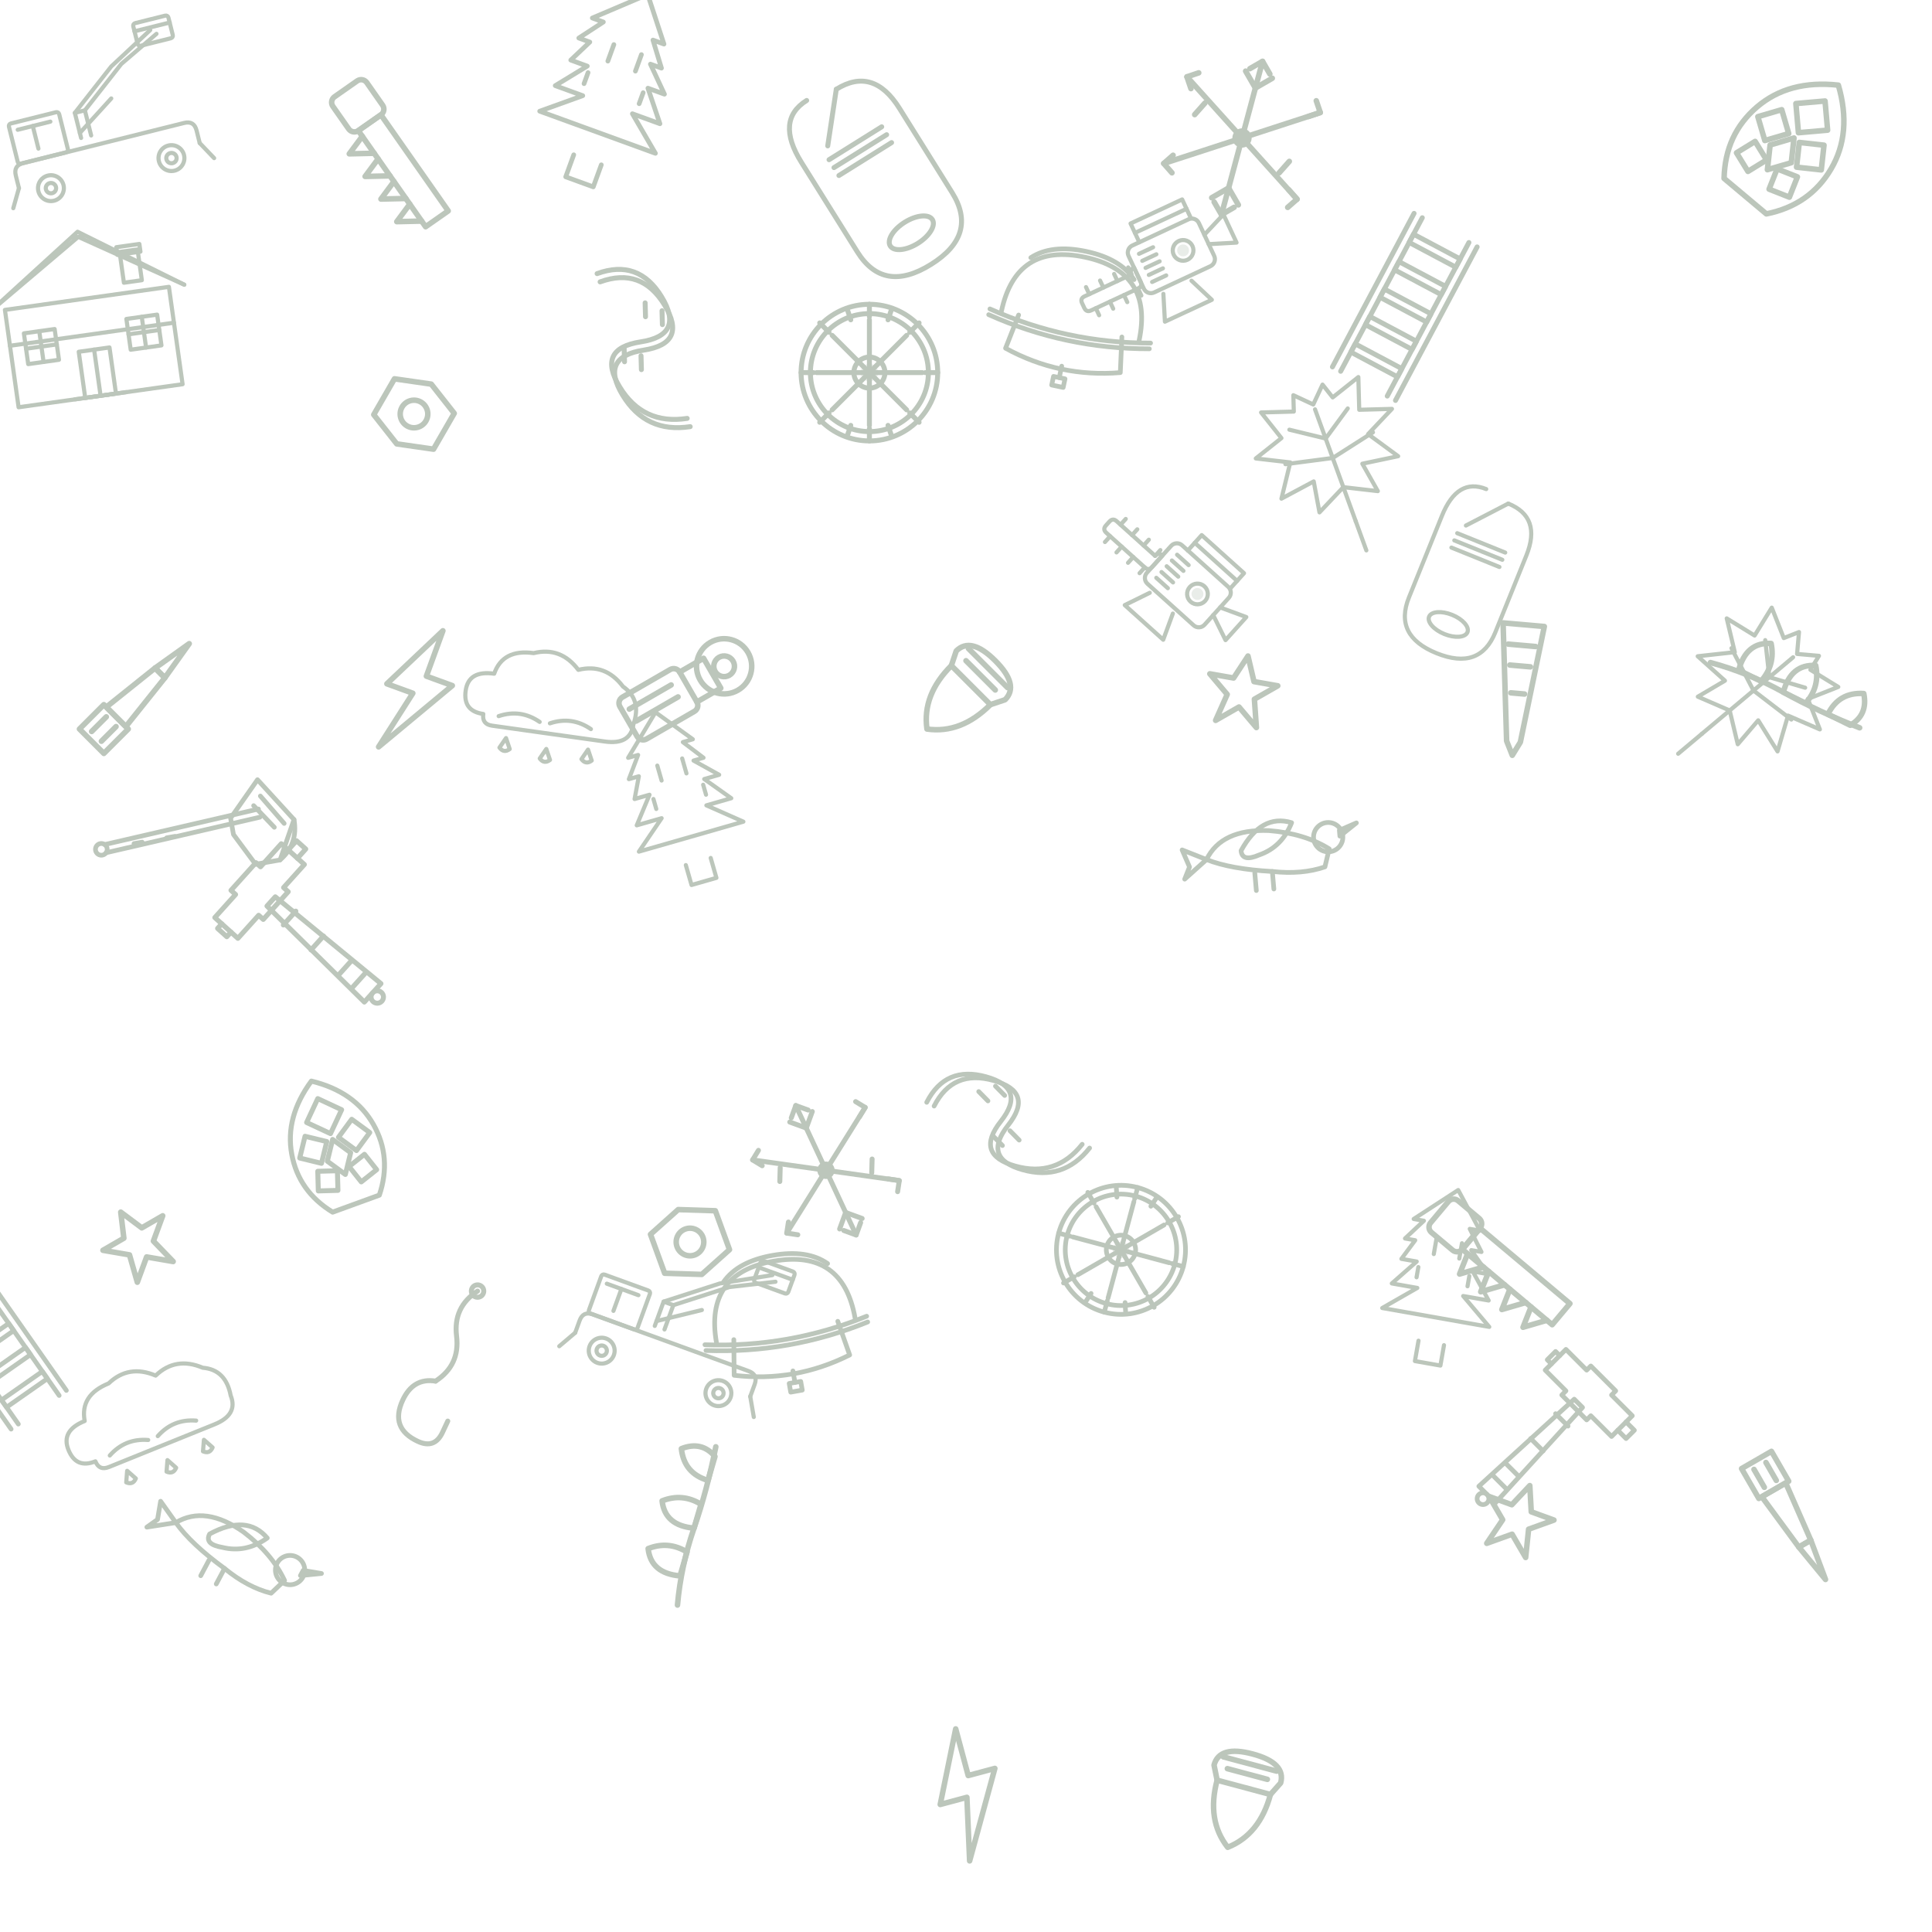
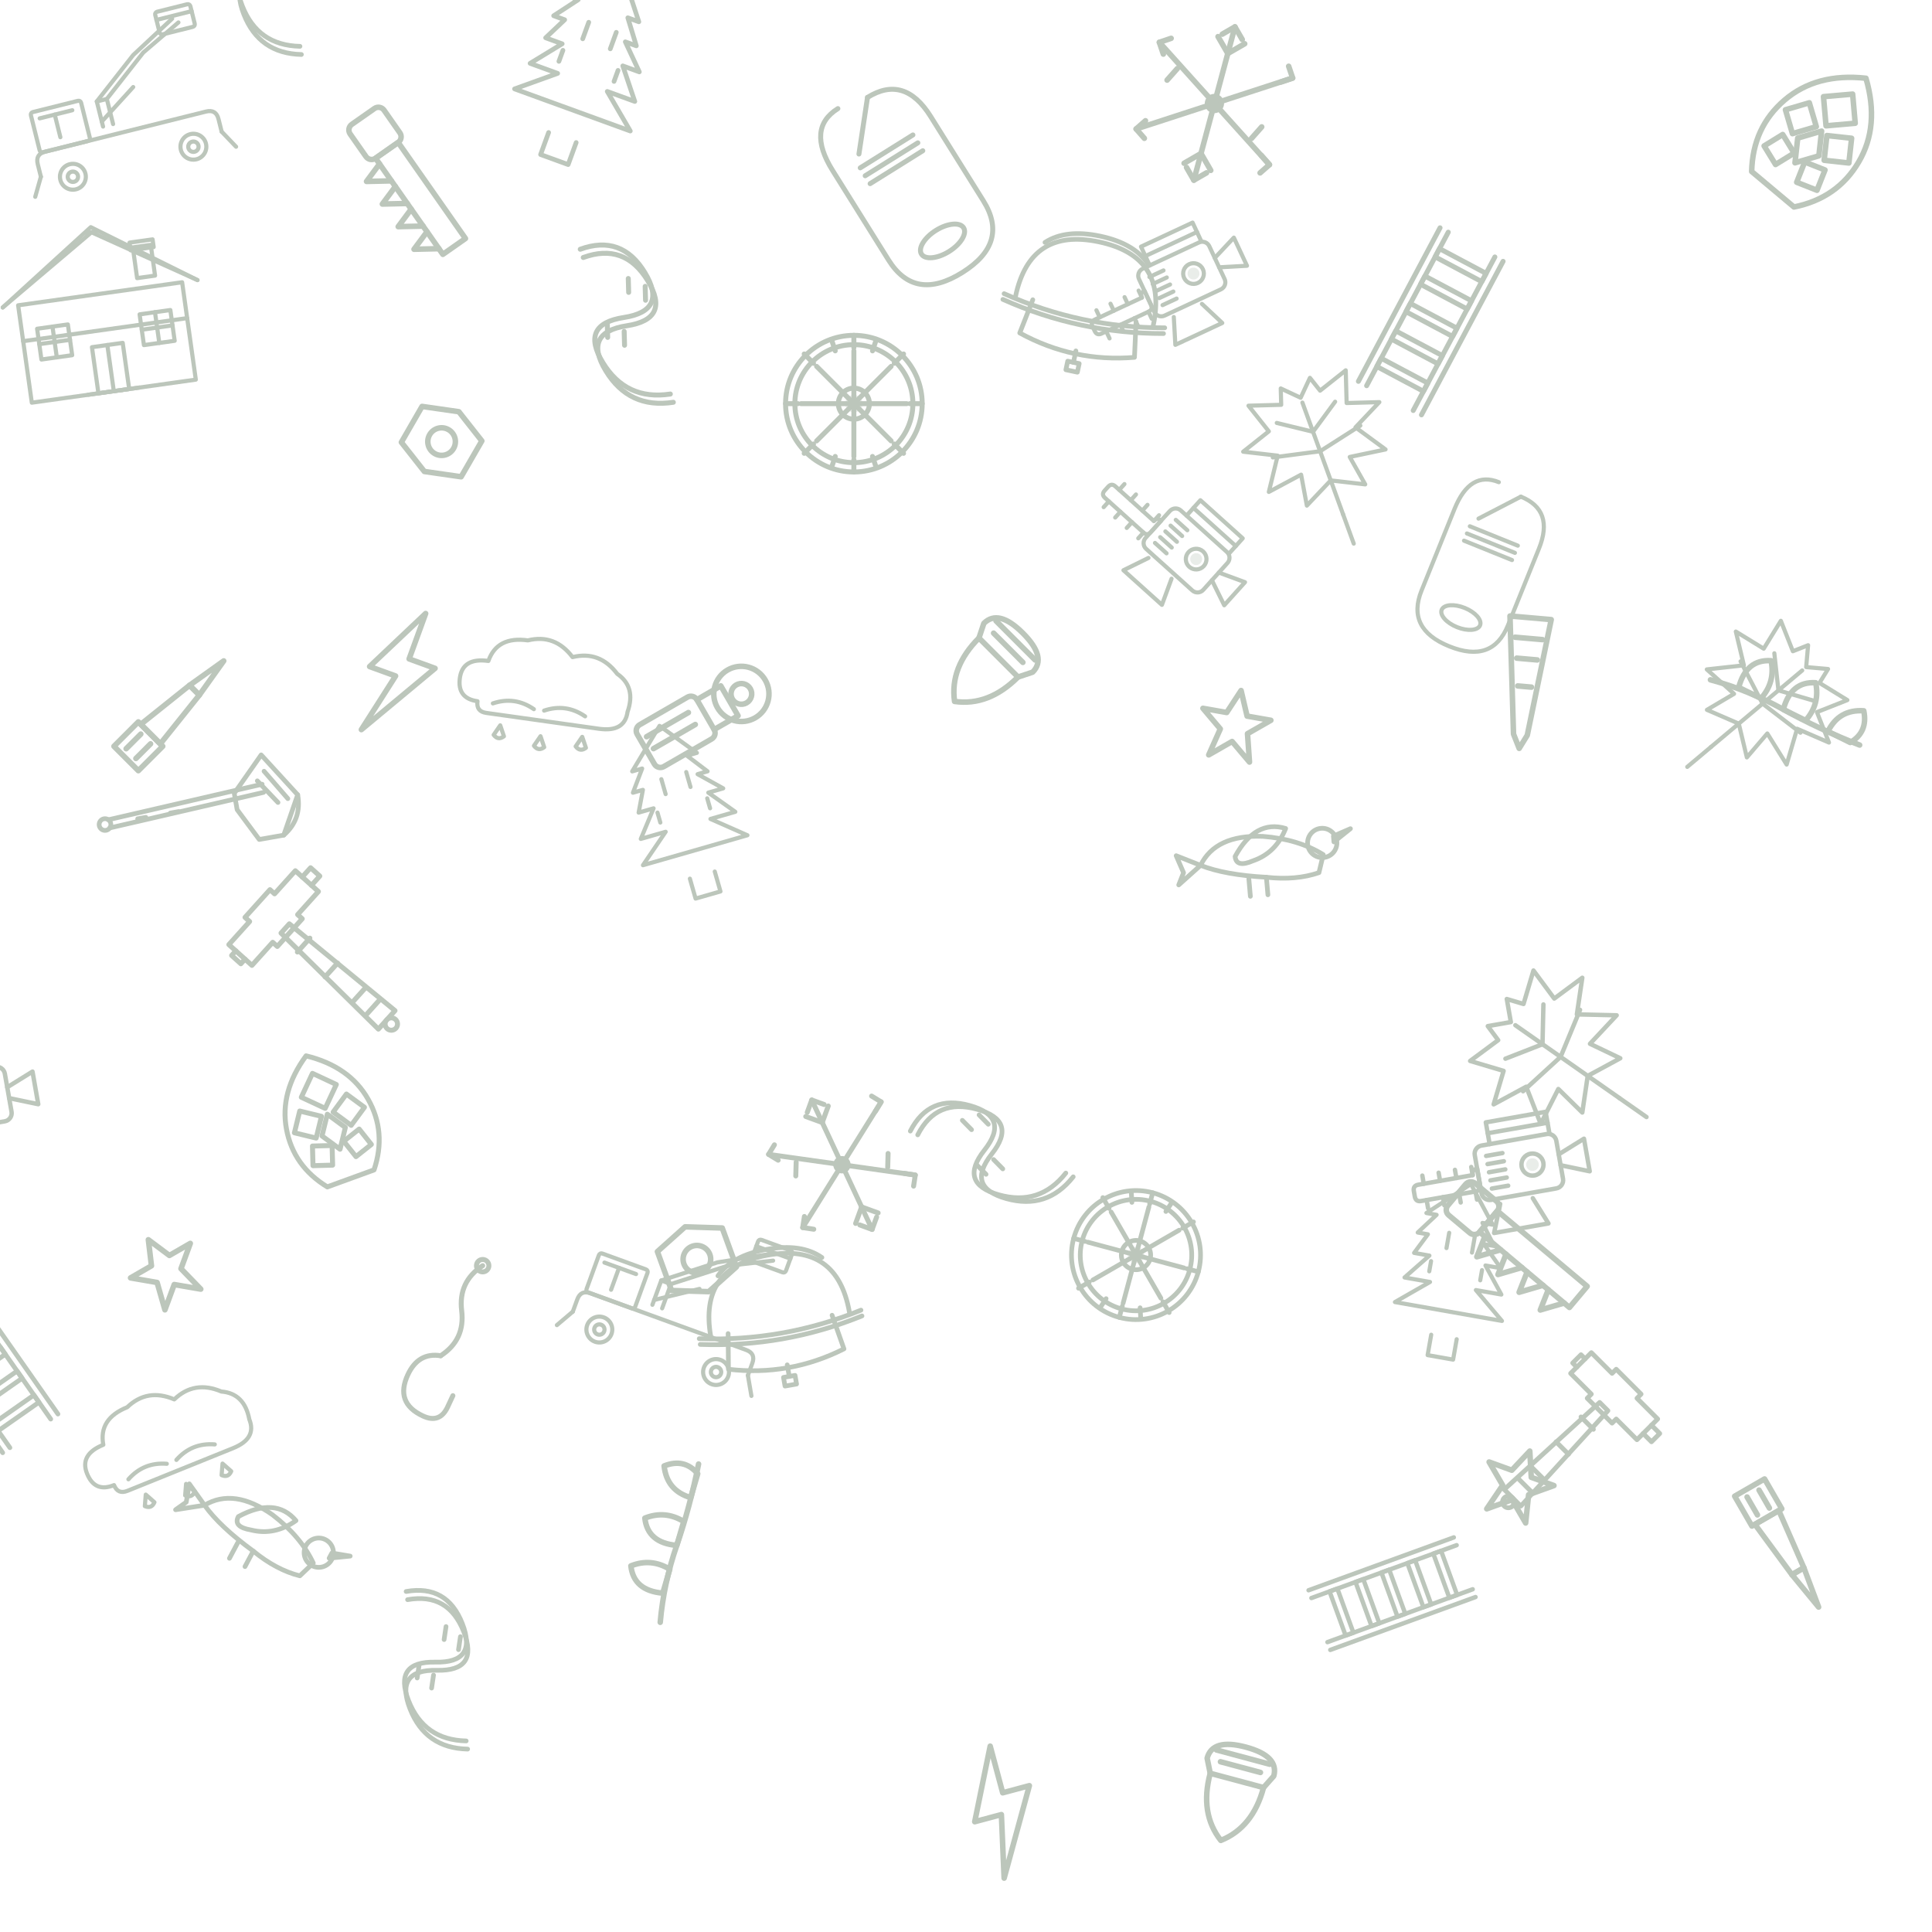
<svg xmlns="http://www.w3.org/2000/svg" viewBox="0 0 560 560" width="560" height="560">
  <defs>
    <style>
      .ic { fill: none; stroke: #2d4a2a; stroke-width: 1.6; stroke-linecap: round; stroke-linejoin: round; opacity: 0.32; }
      .ic-fill { fill: #2d4a2a; opacity: 0.32; }
    </style>
    <symbol id="tower" overflow="visible">
      <g transform="translate(-38, -34)">
        <path d="M 2 55 L 2 50 Q 2 46 6 46 L 70 46 Q 74 46 74 50 L 74 55" />
        <circle cx="14" cy="58" r="5" />
        <circle cx="14" cy="58" r="2" />
        <circle cx="62" cy="58" r="5" />
        <circle cx="62" cy="58" r="2" />
        <rect x="4" y="30" width="20" height="16" rx="1" />
        <line x1="7" y1="33" x2="20" y2="33" />
        <line x1="13" y1="33" x2="13" y2="42" />
        <path d="M 2 55 L -2 62" />
        <path d="M 74 55 L 78 62" />
        <path d="M 30 42 L 30 32 L 48 18 L 66 8" />
        <path d="M 34 42 L 34 32 L 52 18 L 68 10" />
        <line x1="30" y1="32" x2="34" y2="32" />
        <rect x="60" y="4" width="14" height="9" rx="1" />
        <line x1="60" y1="7" x2="74" y2="7" />
        <line x1="30" y1="40" x2="45" y2="30" />
      </g>
    </symbol>
    <symbol id="tree" overflow="visible">
      <g transform="translate(-30, -36)">
        <path d="M 30 62 L 30 70 L 40 70 L 40 62" />
        <path d="M 35 2 L 46 16 L 42 16 L 48 24 L 44 24 L 52 32 L 46 32 L 54 42 L 44 42 L 56 52 L 14 52 L 26 42 L 16 42 L 24 32 L 18 32 L 22 24 L 18 24 L 24 16 L 20 16 Z" />
        <line x1="30" y1="22" x2="30" y2="28" />
        <line x1="40" y1="22" x2="40" y2="28" />
        <line x1="25" y1="34" x2="25" y2="38" />
        <line x1="45" y1="34" x2="45" y2="38" />
      </g>
    </symbol>
    <symbol id="carabiner" overflow="visible">
      <g transform="translate(-20, -35)">
        <path d="M 14 2 Q 2 2 2 18 L 2 52 Q 2 68 20 68 L 20 68 Q 38 68 38 52 L 38 20 Q 38 4 24 4" />
        <line x1="24" y1="4" x2="12" y2="18" />
        <path d="M 10 22 L 30 22" />
        <path d="M 10 25 L 30 25" />
        <path d="M 10 28 L 30 28" />
        <ellipse cx="20" cy="56" rx="8" ry="4" />
      </g>
    </symbol>
    <symbol id="snowflake" overflow="visible">
      <g transform="translate(-25, -25)">
        <line x1="25" y1="2" x2="25" y2="48" />
        <line x1="5" y1="12" x2="45" y2="38" />
        <line x1="5" y1="38" x2="45" y2="12" />
        <path d="M 22 5 L 25 2 L 28 5" />
        <path d="M 22 45 L 25 48 L 28 45" />
        <path d="M 7 15 L 5 12 L 8 10" />
        <path d="M 42 36 L 45 38 L 43 41" />
        <path d="M 7 35 L 5 38 L 8 40" />
        <path d="M 42 14 L 45 12 L 43 9" />
        <line x1="25" y1="10" x2="21" y2="6" />
        <line x1="25" y1="10" x2="29" y2="6" />
        <line x1="25" y1="40" x2="21" y2="44" />
        <line x1="25" y1="40" x2="29" y2="44" />
        <line x1="12" y1="18" x2="10" y2="22" />
        <line x1="38" y1="32" x2="40" y2="28" />
        <circle cx="25" cy="25" r="2" />
      </g>
    </symbol>
    <symbol id="helmet" overflow="visible">
      <g transform="translate(-30, -26)">
        <path d="M 6 30 Q 6 6 30 6 Q 54 6 54 30" />
        <path d="M 12 10 Q 18 4 30 4 Q 42 4 48 10" />
        <path d="M 2 30 Q 30 36 58 30" />
        <path d="M 2 32 Q 30 38 58 32" />
        <path d="M 12 30 L 10 42 Q 30 48 50 42 L 48 30" />
        <line x1="30" y1="44" x2="30" y2="48" />
        <rect x="28" y="48" width="4" height="3" />
      </g>
    </symbol>
    <symbol id="chainsaw" overflow="visible">
      <g transform="translate(-35, -24)">
        <rect x="26" y="12" width="30" height="20" rx="3" />
        <line x1="30" y1="16" x2="36" y2="16" />
        <line x1="30" y1="19" x2="36" y2="19" />
        <line x1="30" y1="22" x2="36" y2="22" />
        <line x1="30" y1="25" x2="36" y2="25" />
        <line x1="30" y1="28" x2="36" y2="28" />
        <circle cx="46" cy="22" r="4" />
        <circle cx="46" cy="22" r="1.5" class="ic-fill" />
        <path d="M 32 12 L 32 4 L 54 4 L 54 12" />
        <path d="M 32 8 L 54 8" />
        <path d="M 56 20 L 66 16 L 66 28 L 56 24" />
        <path d="M 26 20 Q 24 20 24 22 L 4 22 Q 2 22 2 24 L 2 26 Q 2 28 4 28 L 24 28 Q 26 28 26 26 Z" />
        <line x1="6" y1="22" x2="6" y2="19" />
        <line x1="12" y1="22" x2="12" y2="19" />
        <line x1="18" y1="22" x2="18" y2="19" />
        <line x1="24" y1="22" x2="24" y2="19" />
        <line x1="6" y1="28" x2="6" y2="31" />
        <line x1="12" y1="28" x2="12" y2="31" />
        <line x1="18" y1="28" x2="18" y2="31" />
        <line x1="24" y1="28" x2="24" y2="31" />
        <path d="M 32 34 L 28 44 L 48 44 L 44 34" />
      </g>
    </symbol>
    <symbol id="cutter" overflow="visible">
      <g transform="translate(-25, -25)">
        <circle cx="25" cy="25" r="22" />
        <circle cx="25" cy="25" r="19" />
        <line x1="25" y1="3" x2="25" y2="7" />
        <line x1="25" y1="43" x2="25" y2="47" />
        <line x1="3" y1="25" x2="7" y2="25" />
        <line x1="43" y1="25" x2="47" y2="25" />
        <line x1="9" y1="9" x2="12" y2="12" />
        <line x1="38" y1="38" x2="41" y2="41" />
        <line x1="9" y1="41" x2="12" y2="38" />
        <line x1="38" y1="12" x2="41" y2="9" />
        <line x1="18" y1="5" x2="19" y2="8" />
        <line x1="32" y1="5" x2="31" y2="8" />
        <line x1="18" y1="45" x2="19" y2="42" />
        <line x1="32" y1="45" x2="31" y2="42" />
        <line x1="25" y1="8" x2="25" y2="42" />
        <line x1="8" y1="25" x2="42" y2="25" />
        <line x1="13" y1="13" x2="37" y2="37" />
        <line x1="13" y1="37" x2="37" y2="13" />
        <circle cx="25" cy="25" r="5" />
        <circle cx="25" cy="25" r="2" class="ic-fill" />
      </g>
    </symbol>
    <symbol id="pinecone" overflow="visible">
      <g transform="translate(-18, -24)">
        <path d="M 10 46 Q 2 36 4 24 Q 6 12 18 4 Q 30 12 32 24 Q 34 36 26 46 Z" />
        <path d="M 18 10 L 12 16 L 18 22 L 24 16 Z" />
        <path d="M 10 20 L 6 26 L 12 30 L 16 24 Z" />
        <path d="M 26 20 L 30 26 L 24 30 L 20 24 Z" />
        <path d="M 18 24 L 14 30 L 18 36 L 22 30 Z" />
        <path d="M 10 32 L 8 38 L 14 40 L 16 34 Z" />
        <path d="M 26 32 L 28 38 L 22 40 L 20 34 Z" />
      </g>
    </symbol>
    <symbol id="maple" overflow="visible">
      <g transform="translate(-30, -35)">
        <path d="M 30 56 L 30 42 L 18 48 L 20 36 L 6 38 L 14 26 L 2 20 L 14 16 L 10 4 L 22 8 L 24 2 L 30 8 L 36 2 L 38 8 L 50 4 L 46 16 L 58 20 L 46 26 L 54 38 L 40 36 L 42 48 L 30 42 Z" />
        <line x1="30" y1="42" x2="30" y2="10" />
        <line x1="30" y1="22" x2="18" y2="14" />
        <line x1="30" y1="22" x2="42" y2="14" />
        <line x1="30" y1="30" x2="12" y2="26" />
        <line x1="30" y1="30" x2="48" y2="26" />
        <line x1="30" y1="56" x2="30" y2="68" />
      </g>
    </symbol>
    <symbol id="rope" overflow="visible">
      <g transform="translate(-26, -27)">
        <path d="M 2 12 Q 12 2 24 10 Q 36 18 24 26 Q 12 34 24 42 Q 36 50 48 42" />
        <path d="M 4 14 Q 14 4 26 12 Q 38 20 26 28 Q 14 36 26 44 Q 38 52 50 44" />
        <line x1="20" y1="14" x2="22" y2="18" />
        <line x1="26" y1="14" x2="28" y2="18" />
        <line x1="20" y1="30" x2="22" y2="34" />
        <line x1="26" y1="30" x2="28" y2="34" />
      </g>
    </symbol>
    <symbol id="ladder" overflow="visible">
      <g transform="translate(-15, -30)">
        <line x1="4" y1="2" x2="4" y2="58" />
        <line x1="7" y1="2" x2="7" y2="58" />
        <line x1="24" y1="2" x2="24" y2="58" />
        <line x1="27" y1="2" x2="27" y2="58" />
        <rect x="7" y="8" width="17" height="3" />
        <rect x="7" y="18" width="17" height="3" />
        <rect x="7" y="28" width="17" height="3" />
        <rect x="7" y="38" width="17" height="3" />
        <rect x="7" y="48" width="17" height="3" />
      </g>
    </symbol>
    <symbol id="hammer" overflow="visible">
      <g transform="translate(-22, -31)">
        <path d="M 18 14 L 22 14 L 24 58 L 16 58 Z" />
        <line x1="17" y1="22" x2="23" y2="22" />
        <line x1="17" y1="34" x2="23" y2="34" />
        <line x1="17" y1="46" x2="23" y2="46" />
        <line x1="17" y1="52" x2="23" y2="52" />
        <path d="M 4 4 L 14 4 L 14 2 L 26 2 L 26 4 L 36 4 L 36 14 L 26 14 L 26 16 L 14 16 L 14 14 L 4 14 Z" />
        <path d="M 4 7 L 2 7 L 2 11 L 4 11" />
        <path d="M 36 7 L 40 7 L 40 11 L 36 11" />
        <circle cx="20" cy="60" r="2" />
      </g>
    </symbol>
    <symbol id="house" overflow="visible">
      <g transform="translate(-40, -35)">
        <path d="M 2 28 L 40 2 L 78 28" />
        <path d="M 2 28 L 40 4 L 78 28" />
        <line x1="38" y1="4" x2="42" y2="4" />
        <rect x="55" y="12" width="7" height="12" />
        <rect x="54" y="10" width="9" height="3" />
        <rect x="8" y="28" width="64" height="38" />
        <line x1="8" y1="42" x2="72" y2="42" />
        <rect x="14" y="38" width="12" height="12" />
        <line x1="20" y1="38" x2="20" y2="50" />
        <line x1="14" y1="44" x2="26" y2="44" />
        <rect x="54" y="38" width="12" height="12" />
        <line x1="60" y1="38" x2="60" y2="50" />
        <line x1="54" y1="44" x2="66" y2="44" />
        <rect x="34" y="48" width="12" height="18" />
        <line x1="40" y1="48" x2="40" y2="66" />
        <line x1="30" y1="66" x2="50" y2="66" />
      </g>
    </symbol>
    <symbol id="axe" overflow="visible">
      <g transform="translate(-28, -30)">
        <line x1="2" y1="52" x2="38" y2="12" />
        <line x1="4" y1="54" x2="40" y2="14" />
        <line x1="10" y1="46" x2="12" y2="44" />
        <line x1="18" y1="38" x2="20" y2="36" />
        <circle cx="2" cy="54" r="2" />
        <path d="M 32 4 L 50 8 L 54 22 L 48 28 L 36 24 L 32 20 Z" />
        <path d="M 36 8 L 48 11" />
        <line x1="36" y1="12" x2="46" y2="14" />
        <path d="M 50 8 Q 56 14 54 22" />
      </g>
    </symbol>
    <symbol id="cloud" overflow="visible">
      <g transform="translate(-36, -24)">
        <path d="M 10 32 Q 2 32 2 24 Q 2 16 12 16 Q 14 6 26 6 Q 36 2 44 10 Q 54 6 62 14 Q 70 18 68 28 Q 68 36 58 36 L 14 36 Q 10 36 10 32 Z" />
        <path d="M 16 32 Q 24 28 32 32" />
        <path d="M 36 32 Q 44 28 52 32" />
        <path d="M 20 40 L 18 44 Q 20 46 22 44 Z" />
        <path d="M 36 42 L 34 46 Q 36 48 38 46 Z" />
        <path d="M 52 40 L 50 44 Q 52 46 54 44 Z" />
      </g>
    </symbol>
    <symbol id="bird" overflow="visible">
      <g transform="translate(-27, -20)">
        <path d="M 2 24 Q 8 14 24 16 Q 36 18 44 24 L 42 30 Q 34 32 24 30 Q 10 28 2 24 Z" />
        <circle cx="44" cy="20" r="5" />
        <path d="M 48 18 L 54 16 L 48 20 Z" />
        <path d="M 14 22 Q 22 10 32 14 Q 28 22 20 24 Q 14 26 14 22 Z" />
        <path d="M 2 24 L -6 20 L -4 26 L -6 30 Z" />
        <line x1="18" y1="30" x2="18" y2="36" />
        <line x1="24" y1="30" x2="24" y2="36" />
      </g>
    </symbol>
    <symbol id="saw" overflow="visible">
      <g transform="translate(-25, -18)">
        <rect x="2" y="20" width="12" height="12" rx="2" />
        <path d="M 14 22 L 48 22 L 48 30 L 14 30 Z" />
        <path d="M 16 30 L 18 36 L 22 30 M 24 30 L 26 36 L 30 30 M 32 30 L 34 36 L 38 30 M 40 30 L 42 36 L 46 30" />
      </g>
    </symbol>
    <symbol id="screwdriver" overflow="visible">
      <g transform="translate(-22, -14)">
        <path d="M 2 10 L 2 20 L 12 20 L 12 10 Z" />
        <line x1="4" y1="13" x2="10" y2="13" />
        <line x1="4" y1="17" x2="10" y2="17" />
        <path d="M 12 11 L 12 19 L 30 17 L 30 13 Z" />
        <path d="M 30 13 L 42 15 L 30 17 Z" />
      </g>
    </symbol>
    <symbol id="nut" overflow="visible">
      <g transform="translate(-14, -12)">
        <path d="M 4 6 L 14 2 L 24 6 L 24 18 L 14 22 L 4 18 Z" />
        <circle cx="14" cy="12" r="4" />
      </g>
    </symbol>
    <symbol id="bolt" overflow="visible">
      <g transform="translate(-10, -21)">
        <path d="M 12 2 L 2 22 L 10 22 L 6 40 L 20 16 L 12 16 Z" />
      </g>
    </symbol>
    <symbol id="grinder" overflow="visible">
      <g transform="translate(-22, -16)">
        <rect x="2" y="8" width="20" height="14" rx="2" />
        <line x1="4" y1="12" x2="18" y2="12" />
        <line x1="4" y1="16" x2="18" y2="16" />
        <path d="M 22 10 L 30 10 L 30 20 L 22 20" />
        <circle cx="34" cy="15" r="8" />
        <circle cx="34" cy="15" r="3" />
      </g>
    </symbol>
    <symbol id="acorn" overflow="visible">
      <g transform="translate(-12, -16)">
        <path d="M 2 10 Q 2 4 12 4 Q 22 4 22 10 L 20 14 L 4 14 Z" />
        <line x1="4" y1="7" x2="20" y2="7" />
        <line x1="6" y1="10" x2="18" y2="10" />
        <path d="M 4 14 Q 4 26 12 32 Q 20 26 20 14" />
      </g>
    </symbol>
    <symbol id="icicle" overflow="visible">
      <g transform="translate(-8, -21)">
        <path d="M 2 2 L 14 2 L 10 36 L 8 40 L 6 36 Z" />
        <line x1="4" y1="8" x2="12" y2="8" />
        <line x1="5" y1="14" x2="11" y2="14" />
        <line x1="6" y1="22" x2="10" y2="22" />
      </g>
    </symbol>
    <symbol id="branch" overflow="visible">
      <g transform="translate(-21, -21)">
        <path d="M 2 38 Q 10 30 20 24 Q 30 18 40 10" />
        <path d="M 8 32 Q 2 26 6 20 Q 12 22 14 28 Z" />
        <path d="M 20 24 Q 14 18 18 12 Q 24 14 26 20 Z" />
        <path d="M 32 16 Q 28 10 32 4 Q 38 6 38 12 Z" />
      </g>
    </symbol>
    <symbol id="hook" overflow="visible">
      <g transform="translate(-14, -28)">
        <path d="M 15 2 Q 10 10 15 18 Q 20 26 15 34" />
        <path d="M 15 34 Q 8 36 8 44 Q 8 54 18 54 Q 24 54 24 48 L 24 44" />
        <circle cx="15" cy="2" r="2" />
      </g>
    </symbol>
    <symbol id="star" overflow="visible">
      <g transform="translate(-12, -12)">
        <path d="M 12 2 L 15 9 L 22 9 L 16 14 L 18 22 L 12 17 L 6 22 L 8 14 L 2 9 L 9 9 Z" />
      </g>
    </symbol>
  </defs>
  <g class="ic">
-     <use href="#tower" x="40" y="40" transform="rotate(-14 40 40) scale(0.75)" />
-     <use href="#saw" x="120" y="40" transform="rotate(55 120 40)" />
-     <use href="#tree" x="200" y="40" transform="rotate(20 200 40) scale(0.85)" />
-     <use href="#carabiner" x="280" y="40" transform="rotate(-32 280 40) scale(0.9)" />
-     <use href="#snowflake" x="360" y="40" transform="rotate(15 360 40)" />
-     <use href="#chainsaw" x="440" y="40" transform="rotate(-25 440 40) scale(0.75)" />
-     <use href="#pinecone" x="520" y="40" transform="rotate(40 520 40)" />
-     <use href="#house" x="40" y="120" transform="rotate(-8 40 120) scale(0.75)" />
-     <use href="#nut" x="120" y="120" transform="rotate(30 120 120)" />
-     <use href="#rope" x="200" y="120" transform="rotate(25 200 120) scale(0.9)" />
-     <use href="#cutter" x="280" y="120" transform="rotate(0 280 120) scale(0.9)" />
-     <use href="#helmet" x="360" y="120" transform="rotate(12 360 120) scale(0.85)" />
-     <use href="#ladder" x="440" y="120" transform="rotate(28 440 120) scale(0.9)" />
-     <use href="#maple" x="520" y="120" transform="rotate(-20 520 120) scale(0.75)" />
-     <use href="#screwdriver" x="40" y="200" transform="rotate(-45 40 200)" />
-     <use href="#bolt" x="120" y="200" transform="rotate(20 120 200)" />
-     <use href="#grinder" x="200" y="200" transform="rotate(-30 200 200)" />
-     <use href="#acorn" x="280" y="200" transform="rotate(45 280 200)" />
-     <use href="#star" x="360" y="200" transform="rotate(10 360 200)" />
-     <use href="#icicle" x="440" y="200" transform="rotate(5 440 200)" />
-     <use href="#branch" x="520" y="200" transform="rotate(60 520 200)" />
-     <use href="#axe" x="40" y="280" transform="rotate(35 40 280) scale(0.85)" />
-     <use href="#hammer" x="120" y="280" transform="rotate(-48 120 280) scale(0.9)" />
-     <use href="#cloud" x="200" y="280" transform="rotate(8 200 280) scale(0.75)" />
-     <use href="#tree" x="280" y="280" transform="rotate(-16 280 280) scale(0.75)" />
-     <use href="#chainsaw" x="360" y="280" transform="rotate(42 360 280) scale(0.75)" />
-     <use href="#bird" x="440" y="280" transform="rotate(-5 440 280) scale(0.85)" />
-     <use href="#carabiner" x="520" y="280" transform="rotate(22 520 280) scale(0.75)" />
-     <use href="#star" x="40" y="360" transform="rotate(-30 40 360)" />
-     <use href="#pinecone" x="120" y="360" transform="rotate(-20 120 360) scale(0.9)" />
-     <use href="#nut" x="200" y="360" transform="rotate(-20 200 360)" />
-     <use href="#snowflake" x="280" y="360" transform="rotate(-25 280 360) scale(0.9)" />
-     <use href="#rope" x="360" y="360" transform="rotate(-18 360 360) scale(0.85)" />
-     <use href="#saw" x="440" y="360" transform="rotate(40 440 360)" />
-     <use href="#maple" x="520" y="360" transform="rotate(50 520 360) scale(0.75)" />
-     <use href="#ladder" x="40" y="440" transform="rotate(-35 40 440) scale(0.85)" />
-     <use href="#hook" x="120" y="440" transform="rotate(25 120 440) scale(0.9)" />
-     <use href="#branch" x="200" y="440" transform="rotate(-40 200 440)" />
-     <use href="#helmet" x="280" y="440" transform="rotate(-10 280 440) scale(0.85)" />
-     <use href="#cutter" x="360" y="440" transform="rotate(15 360 440) scale(0.85)" />
-     <use href="#star" x="440" y="440" transform="rotate(20 440 440)" />
-     <use href="#screwdriver" x="520" y="440" transform="rotate(60 520 440)" />
-     <use href="#bird" x="40" y="520" transform="rotate(28 40 520) scale(0.85)" />
-     <use href="#cloud" x="120" y="520" transform="rotate(-22 120 520) scale(0.75)" />
-     <use href="#tower" x="200" y="520" transform="rotate(20 200 520) scale(0.75)" />
-     <use href="#bolt" x="280" y="520" transform="rotate(-15 280 520)" />
-     <use href="#acorn" x="360" y="520" transform="rotate(15 360 520)" />
-     <use href="#hammer" x="440" y="520" transform="rotate(45 440 520) scale(0.85)" />
-     <use href="#tree" x="520" y="520" transform="rotate(10 520 520) scale(0.75)" />
+     <use href="#tower" x="48" y="35" transform="rotate(-14 48 35) scale(0.75)" />
+     <use href="#saw" x="125" y="48" transform="rotate(55 125 48)" />
+     <use href="#tree" x="192" y="32" transform="rotate(20 192 32) scale(0.85)" />
+     <use href="#carabiner" x="290" y="42" transform="rotate(-32 290 42) scale(0.9)" />
+     <use href="#snowflake" x="352" y="30" transform="rotate(15 352 30)" />
+     <use href="#chainsaw" x="445" y="48" transform="rotate(-25 445 48) scale(0.75)" />
+     <use href="#pinecone" x="528" y="38" transform="rotate(40 528 38)" />
+     <use href="#house" x="45" y="118" transform="rotate(-8 45 118) scale(0.75)" />
+     <use href="#nut" x="128" y="128" transform="rotate(30 128 128)" />
+     <use href="#rope" x="195" y="112" transform="rotate(25 195 112) scale(0.9)" />
+     <use href="#cutter" x="275" y="130" transform="rotate(0 275 130) scale(0.9)" />
+     <use href="#helmet" x="365" y="115" transform="rotate(12 365 115) scale(0.85)" />
+     <use href="#ladder" x="448" y="125" transform="rotate(28 448 125) scale(0.9)" />
+     <use href="#maple" x="515" y="118" transform="rotate(-20 515 118) scale(0.75)" />
+     <use href="#screwdriver" x="50" y="205" transform="rotate(-45 50 205)" />
+     <use href="#bolt" x="115" y="195" transform="rotate(20 115 195)" />
+     <use href="#grinder" x="205" y="208" transform="rotate(-30 205 208)" />
+     <use href="#acorn" x="288" y="192" transform="rotate(45 288 192)" />
+     <use href="#star" x="358" y="210" transform="rotate(10 358 210)" />
+     <use href="#icicle" x="442" y="198" transform="rotate(5 442 198)" />
+     <use href="#branch" x="520" y="205" transform="rotate(60 520 205)" />
+     <use href="#axe" x="42" y="272" transform="rotate(35 42 272) scale(0.85)" />
+     <use href="#hammer" x="125" y="288" transform="rotate(-48 125 288) scale(0.9)" />
+     <use href="#cloud" x="198" y="275" transform="rotate(8 198 275) scale(0.75)" />
+     <use href="#tree" x="282" y="285" transform="rotate(-16 282 285) scale(0.75)" />
+     <use href="#chainsaw" x="362" y="268" transform="rotate(42 362 268) scale(0.75)" />
+     <use href="#bird" x="438" y="282" transform="rotate(-5 438 282) scale(0.85)" />
+     <use href="#carabiner" x="525" y="278" transform="rotate(22 525 278) scale(0.75)" />
+     <use href="#star" x="48" y="368" transform="rotate(-30 48 368)" />
+     <use href="#pinecone" x="118" y="352" transform="rotate(-20 118 352) scale(0.9)" />
+     <use href="#nut" x="202" y="365" transform="rotate(-20 202 365)" />
+     <use href="#snowflake" x="285" y="358" transform="rotate(-25 285 358) scale(0.9)" />
+     <use href="#rope" x="355" y="370" transform="rotate(-18 355 370) scale(0.85)" />
+     <use href="#saw" x="445" y="355" transform="rotate(40 445 355)" />
+     <use href="#maple" x="522" y="365" transform="rotate(50 522 365) scale(0.75)" />
+     <use href="#ladder" x="38" y="448" transform="rotate(-35 38 448) scale(0.85)" />
+     <use href="#hook" x="122" y="432" transform="rotate(25 122 432) scale(0.9)" />
+     <use href="#branch" x="195" y="445" transform="rotate(-40 195 445)" />
+     <use href="#helmet" x="278" y="438" transform="rotate(-10 278 438) scale(0.85)" />
+     <use href="#cutter" x="365" y="442" transform="rotate(15 365 442) scale(0.85)" />
+     <use href="#star" x="440" y="430" transform="rotate(20 440 430)" />
+     <use href="#screwdriver" x="518" y="448" transform="rotate(60 518 448)" />
+     <use href="#bird" x="50" y="515" transform="rotate(28 50 515) scale(0.85)" />
+     <use href="#cloud" x="128" y="528" transform="rotate(-22 128 528) scale(0.75)" />
+     <use href="#tower" x="200" y="512" transform="rotate(20 200 512) scale(0.75)" />
+     <use href="#bolt" x="290" y="525" transform="rotate(-15 290 525)" />
+     <use href="#acorn" x="358" y="518" transform="rotate(15 358 518)" />
+     <use href="#hammer" x="448" y="522" transform="rotate(45 448 522) scale(0.85)" />
+     <use href="#tree" x="525" y="518" transform="rotate(10 525 518) scale(0.75)" />
+     <use href="#maple" x="0" y="245" transform="rotate(-55 0 245) scale(0.8)" />
+     <use href="#maple" x="560" y="245" transform="rotate(-55 560 245) scale(0.8)" />
+     <use href="#ladder" x="320" y="0" transform="rotate(70 320 0) scale(0.8)" />
+     <use href="#ladder" x="320" y="560" transform="rotate(70 320 560) scale(0.8)" />
+     <use href="#chainsaw" x="560" y="400" transform="rotate(-10 560 400) scale(0.8)" />
+     <use href="#chainsaw" x="0" y="400" transform="rotate(-10 0 400) scale(0.8)" />
+     <use href="#rope" x="90" y="560" transform="rotate(35 90 560) scale(0.85)" />
+     <use href="#rope" x="90" y="0" transform="rotate(35 90 0) scale(0.85)" />
  </g>
</svg>
